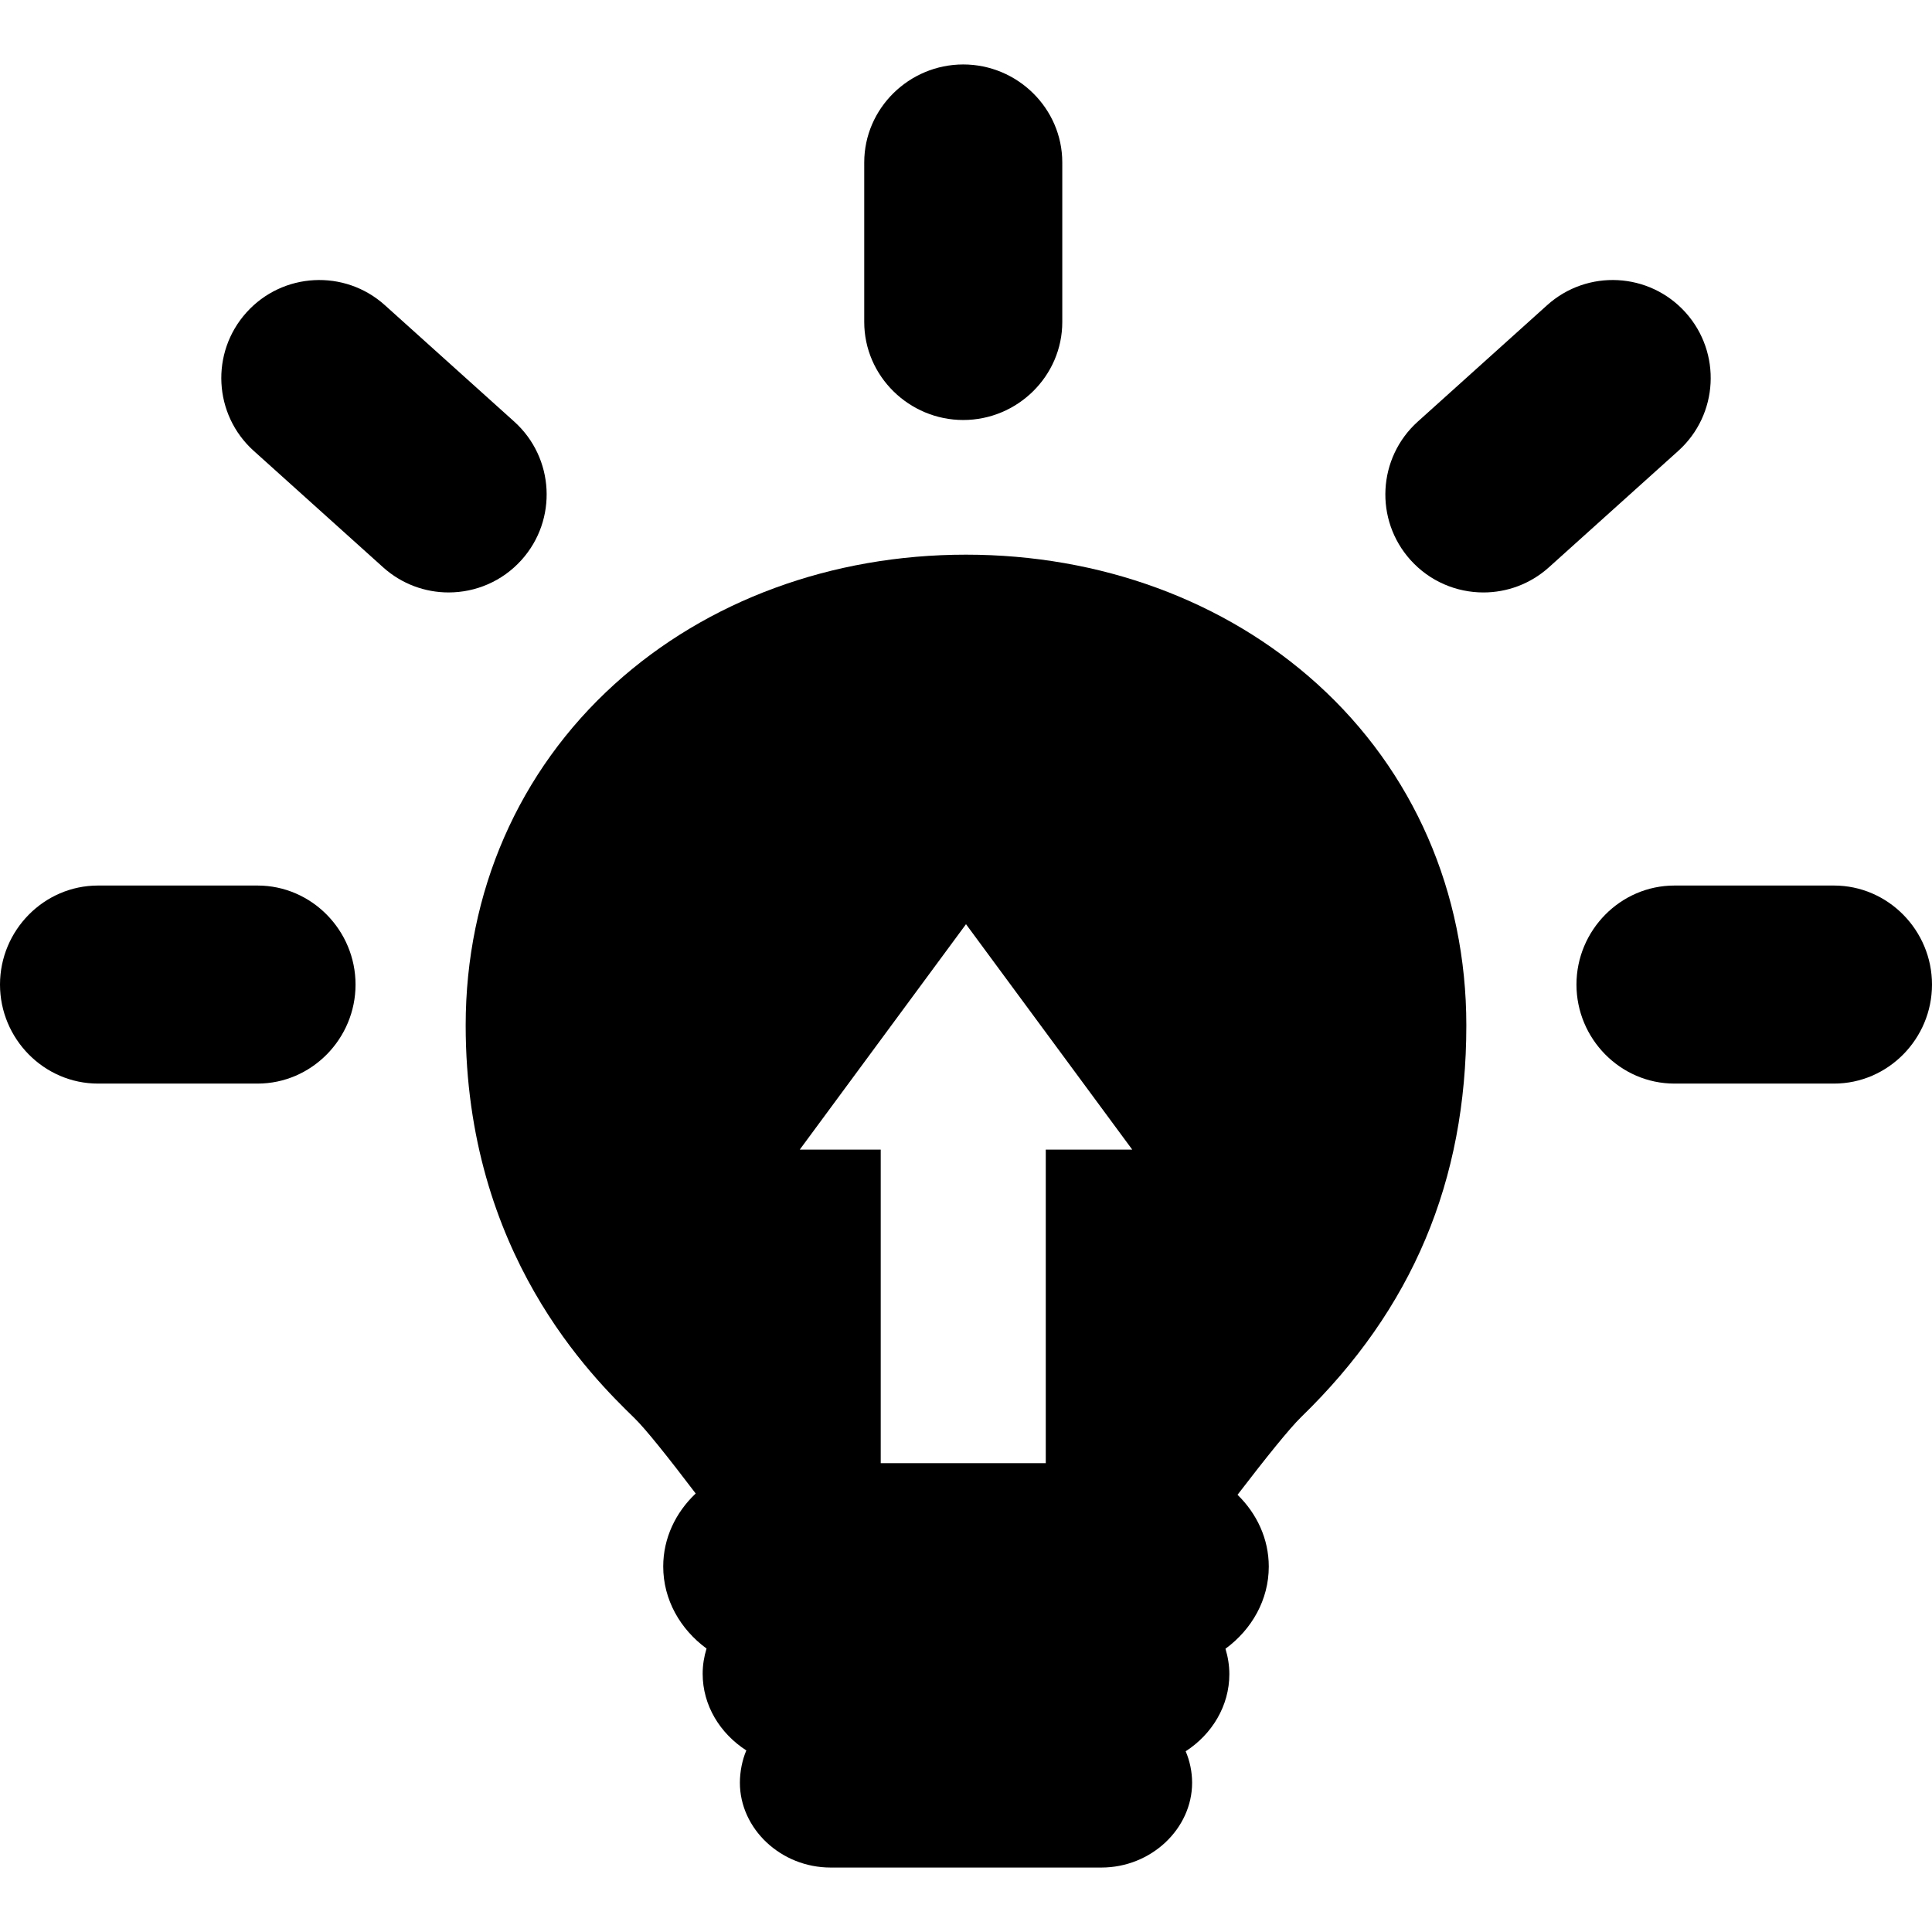
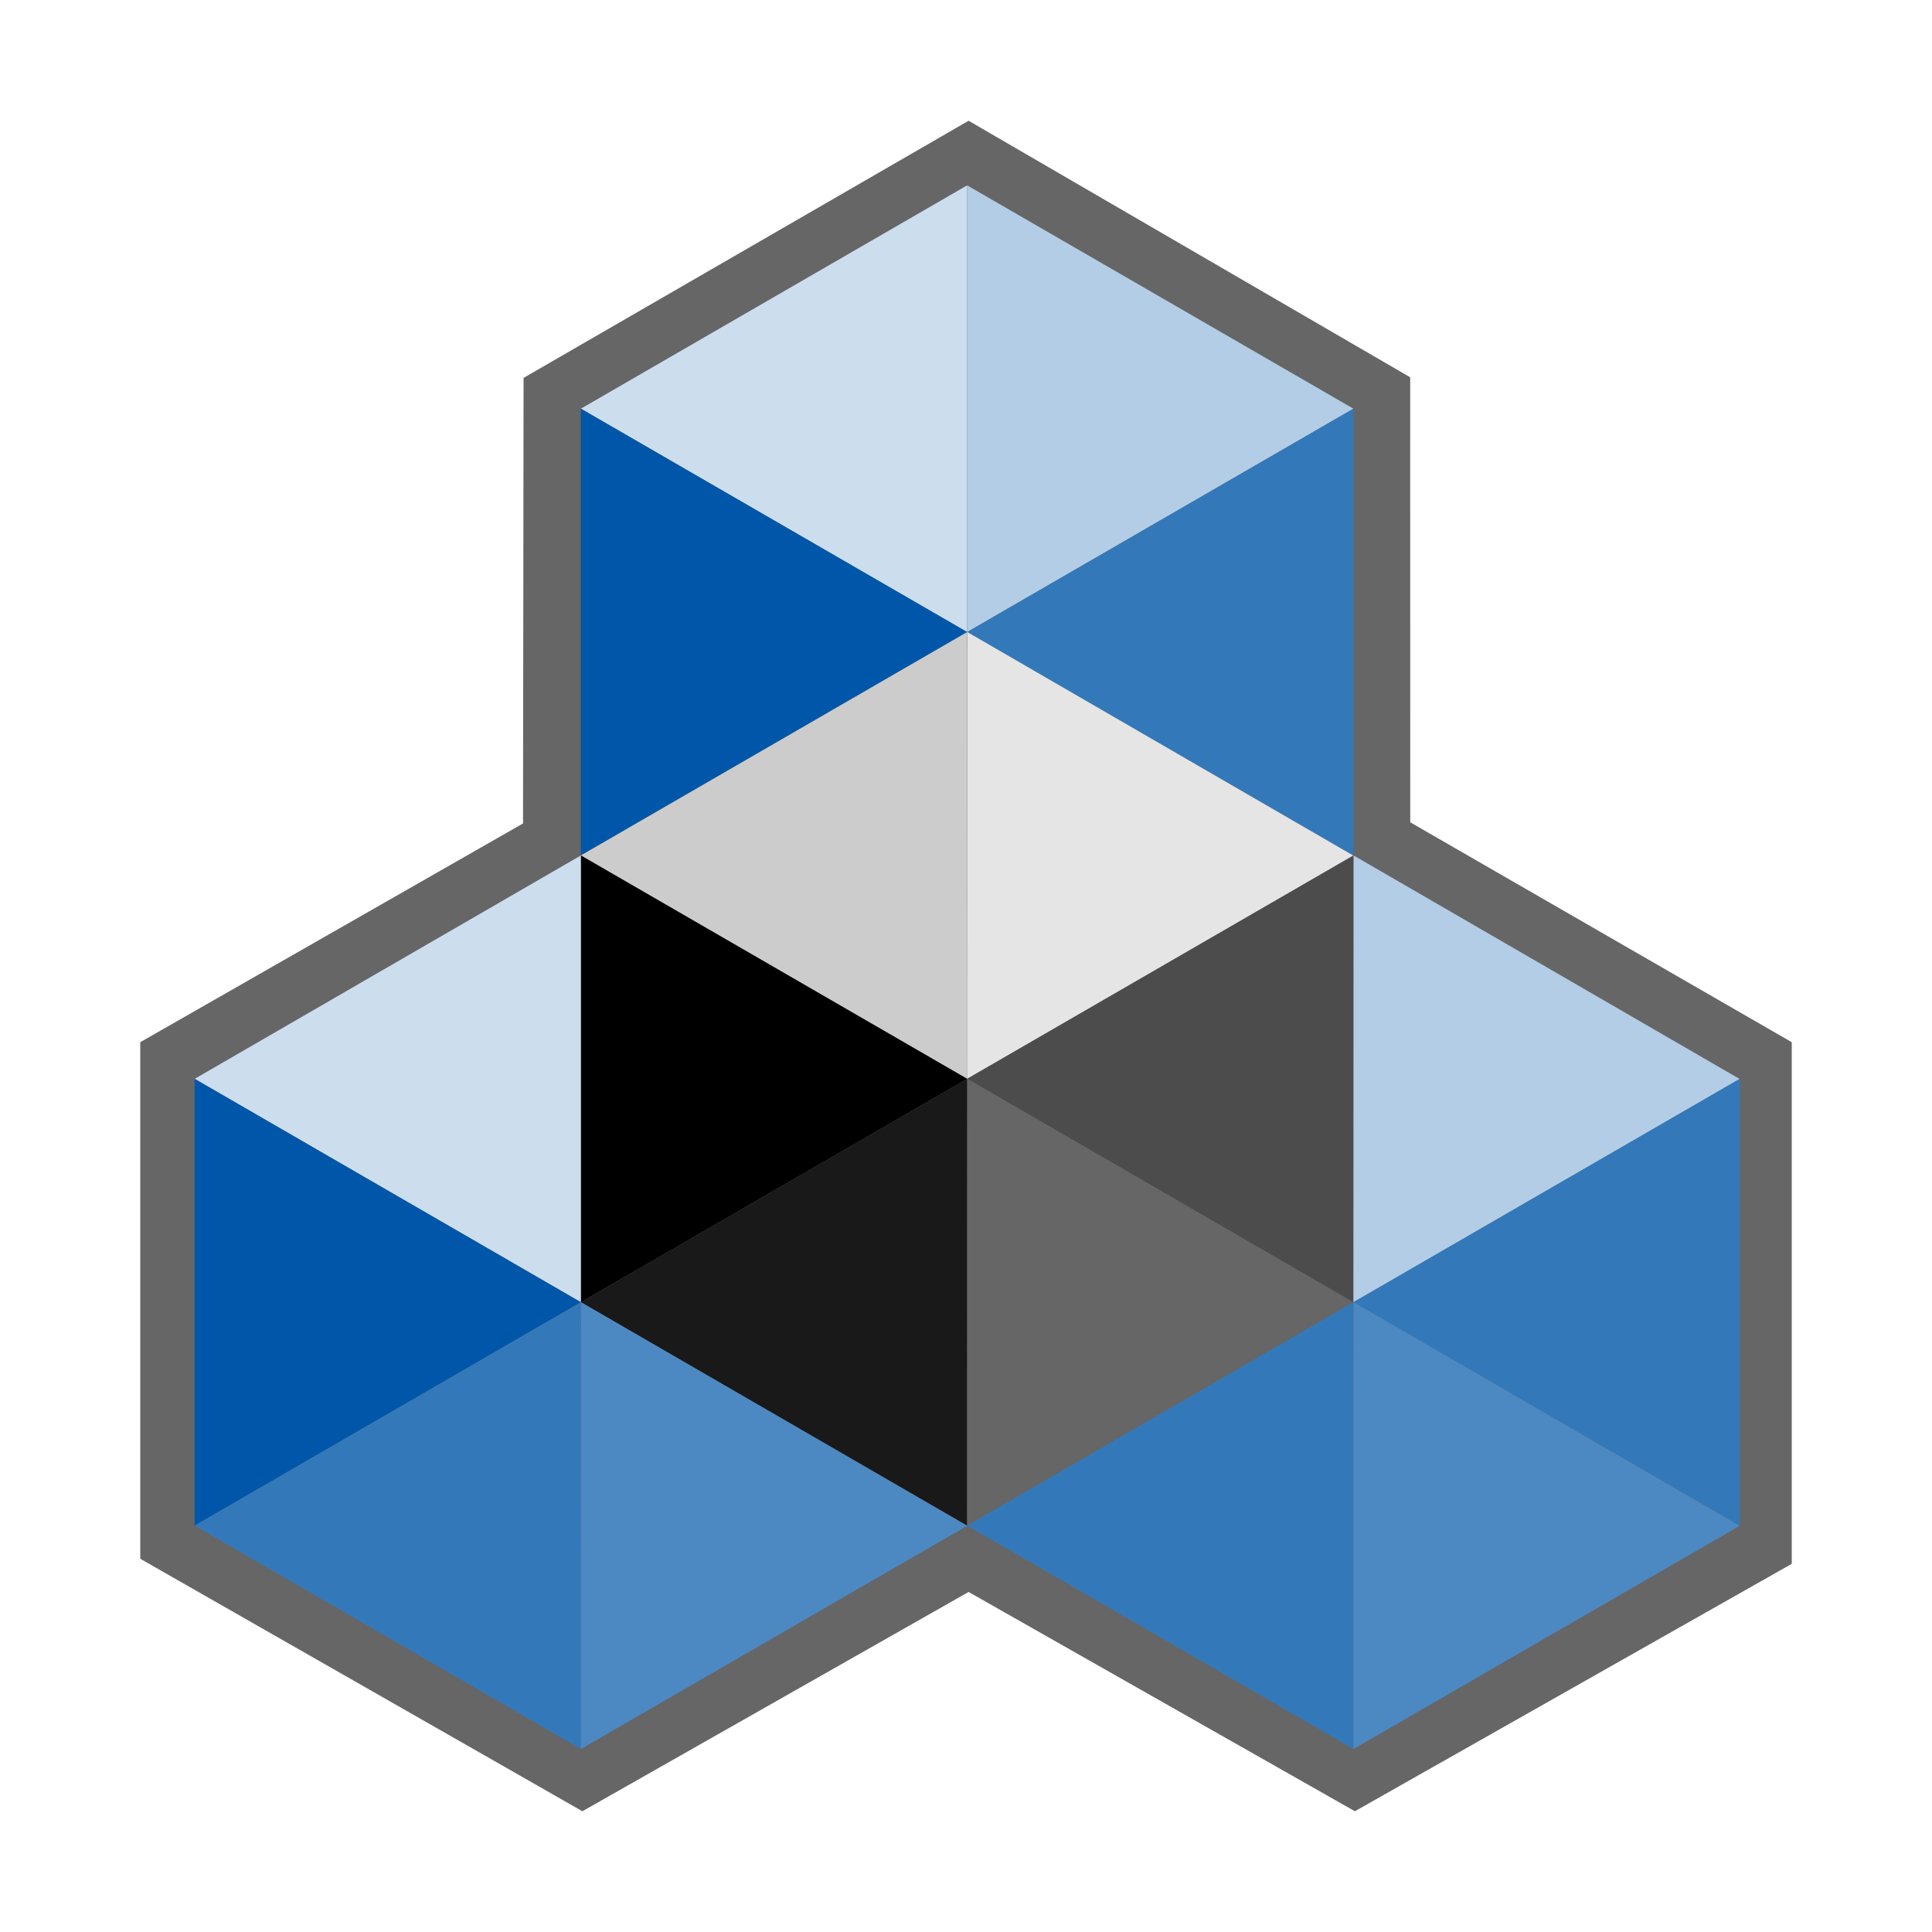
- <svg xmlns="http://www.w3.org/2000/svg" fill="#000000" height="64px" width="64px" version="1.1" id="Capa_1" viewBox="0 0 234.121 234.121" xml:space="preserve">
+ <svg xmlns="http://www.w3.org/2000/svg" width="64px" height="64px" viewBox="0 0 32 32" fill="#000000">
  <g id="SVGRepo_bgCarrier" stroke-width="0" />
  <g id="SVGRepo_tracerCarrier" stroke-linecap="round" stroke-linejoin="round" />
  <g id="SVGRepo_iconCarrier">
-     <g>
-       <path d="M159.635,82.894c-11.168-10.11-26.288-15.679-42.574-15.679c-16.285,0-31.405,5.568-42.574,15.679 c-11.643,10.54-18.056,25.228-18.056,41.357c0,27.668,15.389,42.661,20.445,47.588c1.361,1.326,4.104,4.766,7.428,9.145 c-2.43,2.298-3.934,5.412-3.934,8.844c0,4.016,2.053,7.599,5.249,9.943c-0.298,0.974-0.47,1.995-0.47,3.055 c0,3.836,2.096,7.228,5.292,9.293c-0.499,1.149-0.781,2.602-0.781,3.911c0,5.556,4.935,10.28,11,10.28h32.802 c6.064,0,10.999-4.724,10.999-10.28c0-1.309-0.283-2.66-0.781-3.808c3.196-2.064,5.293-5.508,5.293-9.344 c0-1.06-0.172-2.107-0.47-3.081c3.196-2.344,5.248-5.94,5.248-9.956c0-3.36-1.445-6.419-3.786-8.702 c3.46-4.511,6.319-8.068,7.721-9.43c13.461-13.067,20.005-28.591,20.005-47.457C177.691,108.123,171.278,93.434,159.635,82.894z M117.061,111.994l20.144,27.316h-10.478v38h-20v-38h-9.811L117.061,111.994z" />
-       <path d="M116.728,50.896c6.56,0,12-5.317,12-11.877V19.688c0-6.56-5.44-11.877-12-11.877s-12,5.317-12,11.877V39.02 C104.728,45.579,110.168,50.896,116.728,50.896z" />
-       <path d="M222.244,107.31h-19.33c-6.56,0-11.877,5.44-11.877,12s5.317,12,11.877,12h19.33c6.56,0,11.877-5.44,11.877-12 S228.804,107.31,222.244,107.31z" />
-       <path d="M31.208,107.31H11.877c-6.56,0-11.877,5.44-11.877,12s5.317,12,11.877,12h19.331c6.56,0,11.877-5.44,11.877-12 S37.768,107.31,31.208,107.31z" />
-       <path d="M62.313,51.089L46.639,36.982c-4.875-4.388-12.386-3.992-16.773,0.883c-4.388,4.876-3.993,12.386,0.883,16.773 l15.674,14.106c2.27,2.043,5.11,3.049,7.941,3.049c3.25,0,6.487-1.326,8.832-3.932C67.583,62.986,67.188,55.477,62.313,51.089z" />
-       <path d="M204.256,37.865c-4.39-4.877-11.898-5.271-16.773-0.883L171.81,51.089c-4.876,4.389-5.271,11.898-0.883,16.773 c2.346,2.606,5.582,3.932,8.832,3.932c2.831,0,5.672-1.006,7.941-3.049l15.673-14.106C208.249,50.25,208.644,42.74,204.256,37.865z " />
-     </g>
+     <polygon points="16.043 2 23.357 6.249 23.358 13.62 29.677 17.262 29.677 25.902 22.441 30 16.043 26.368 9.646 30 2.323 25.818 2.323 17.262 8.663 13.639 8.672 6.259 16.043 2" style="fill:#666" />
+     <polyline points="16.019 3.07 16.019 10.469 9.621 6.769" style="fill:#cde" />
+     <polyline points="22.417 6.769 16.019 10.469 16.019 3.07" style="fill:#b2cde5" />
+     <polyline points="22.417 6.769 22.417 14.169 16.019 10.469" style="fill:#3379ba" />
+     <polyline points="9.621 6.769 9.621 14.169 16.019 10.469" style="fill:#0057a9" />
+     <polyline points="16.019 10.469 16.019 17.869 9.621 14.169" style="fill:#ccc" />
+     <polyline points="16.022 10.469 16.019 17.869 22.417 14.172" style="fill:#e5e5e5" />
+     <polyline points="22.417 14.169 22.417 21.569 16.019 17.869" style="fill:#4c4c4c" />
+     <polyline points="9.621 14.169 9.621 21.569 16.019 17.869" />
+     <polyline points="16.019 17.869 16.019 25.269 9.621 21.569" style="fill:#191919" />
+     <polyline points="16.022 17.869 16.019 25.269 22.417 21.572" style="fill:#666" />
+     <polyline points="9.621 14.169 9.621 21.569 3.224 17.869" style="fill:#cde" />
+     <polyline points="3.224 17.869 3.224 25.269 9.621 21.569" style="fill:#0057a9" />
+     <polyline points="9.621 21.569 9.621 28.969 3.224 25.269" style="fill:#3379ba" />
+     <polyline points="9.624 21.569 9.621 28.969 16.019 25.272" style="fill:#4c89c3" />
+     <polyline points="28.815 17.872 22.417 21.569 22.42 14.169" style="fill:#b2cde5" />
+     <polyline points="28.815 17.869 28.815 25.269 22.417 21.569" style="fill:#3379ba" />
+     <polyline points="22.417 21.569 22.417 28.969 16.019 25.269" style="fill:#3379ba" />
+     <polyline points="22.42 21.569 22.417 28.969 28.815 25.272" style="fill:#4c89c3" />
  </g>
</svg>
